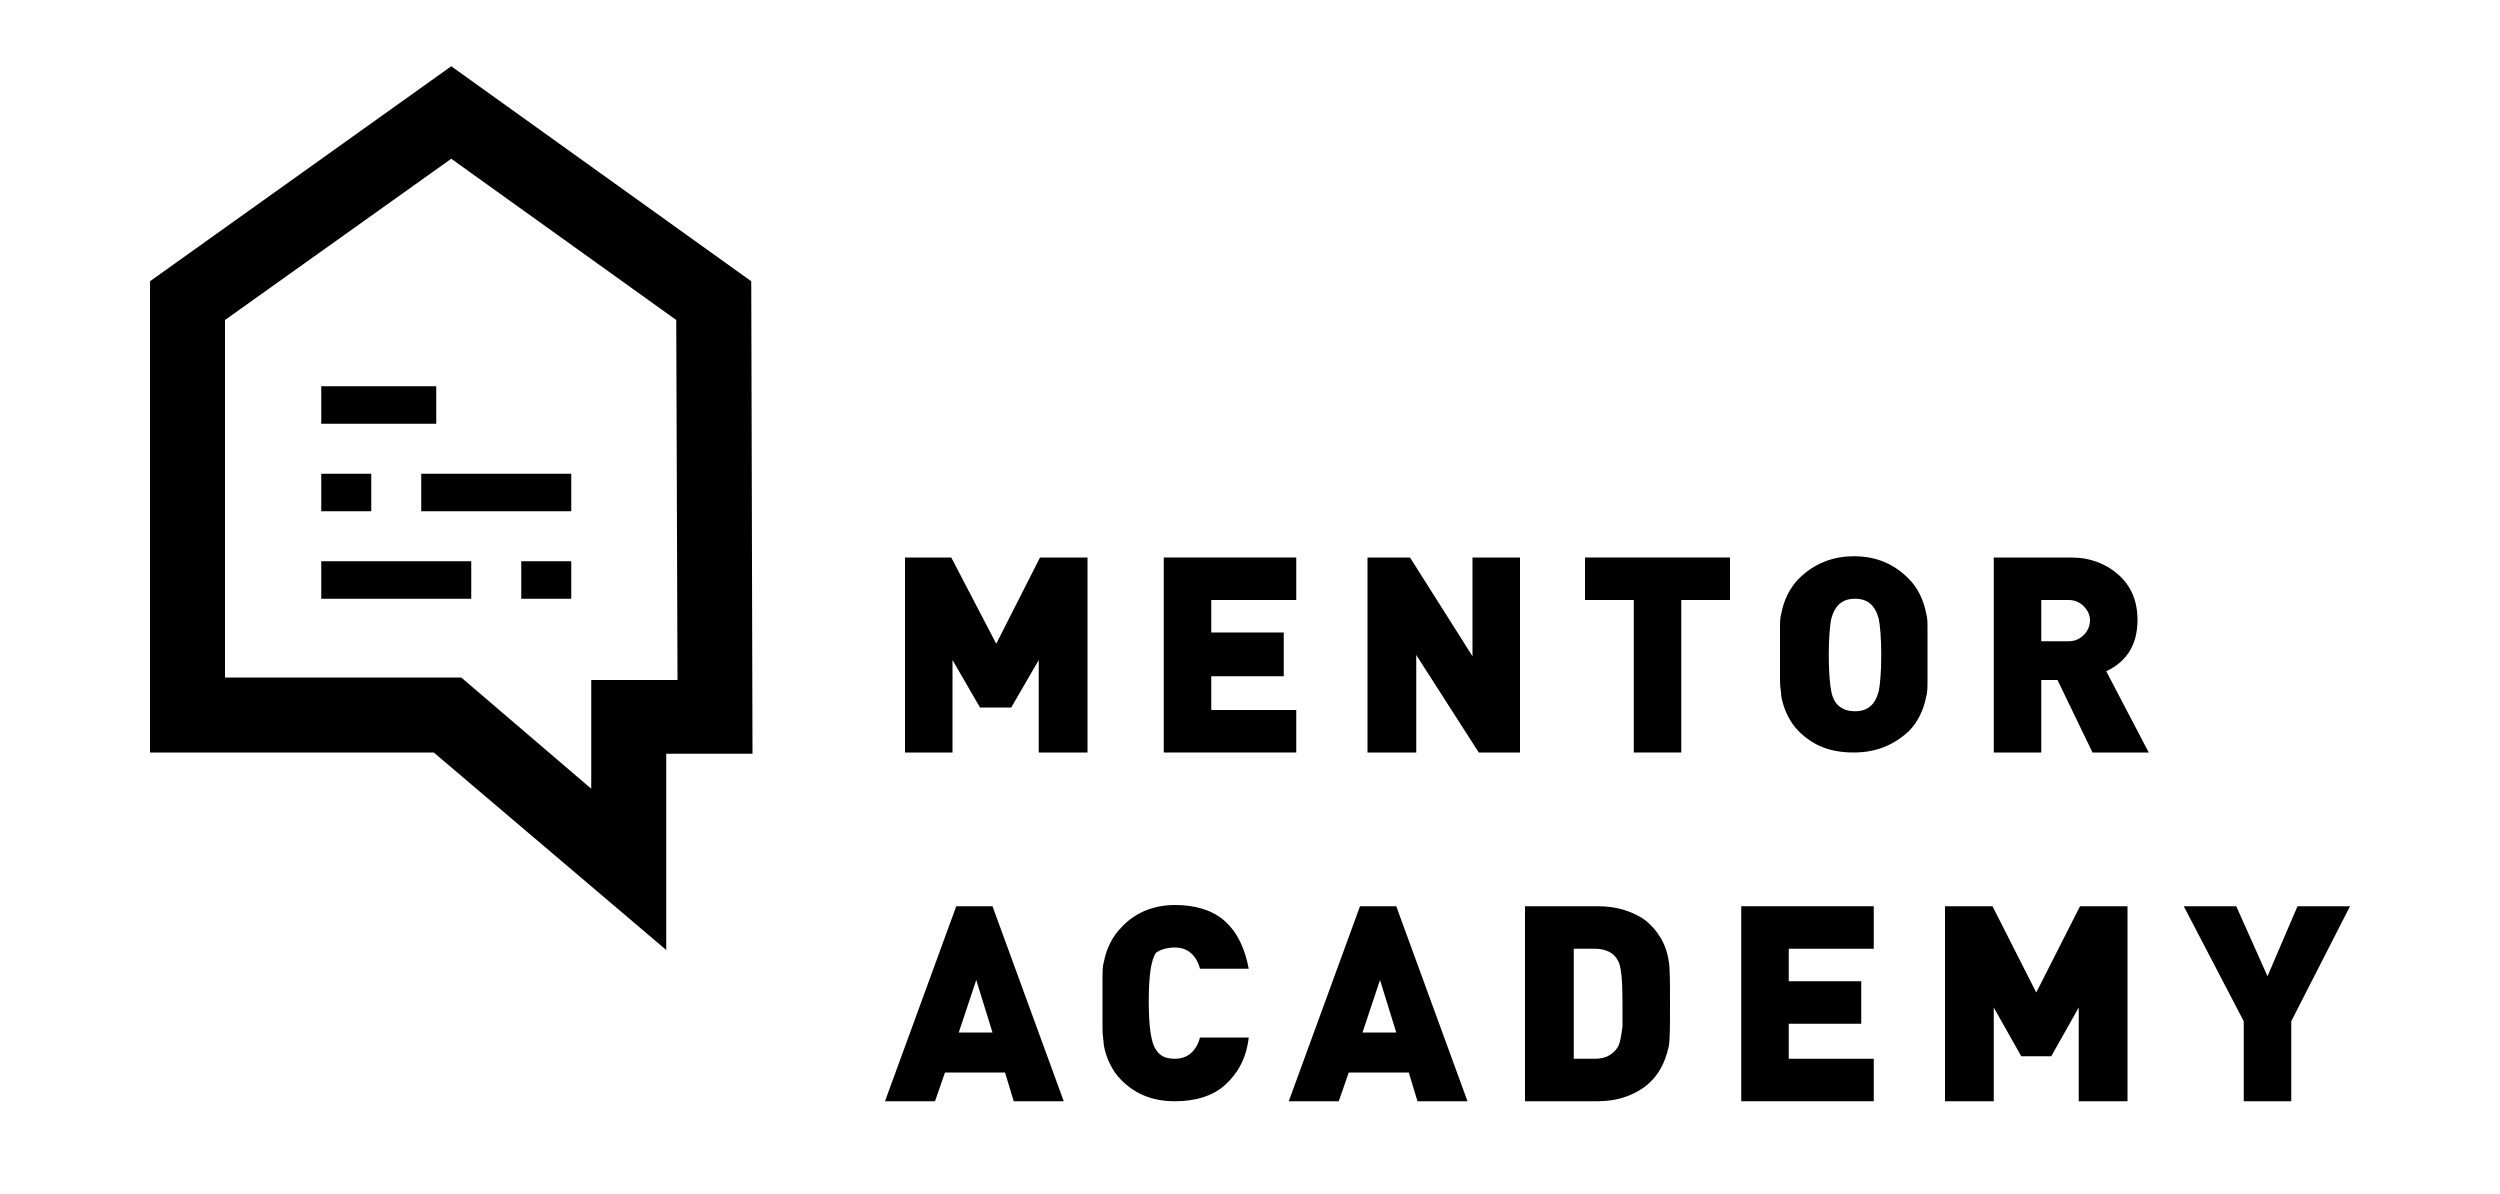
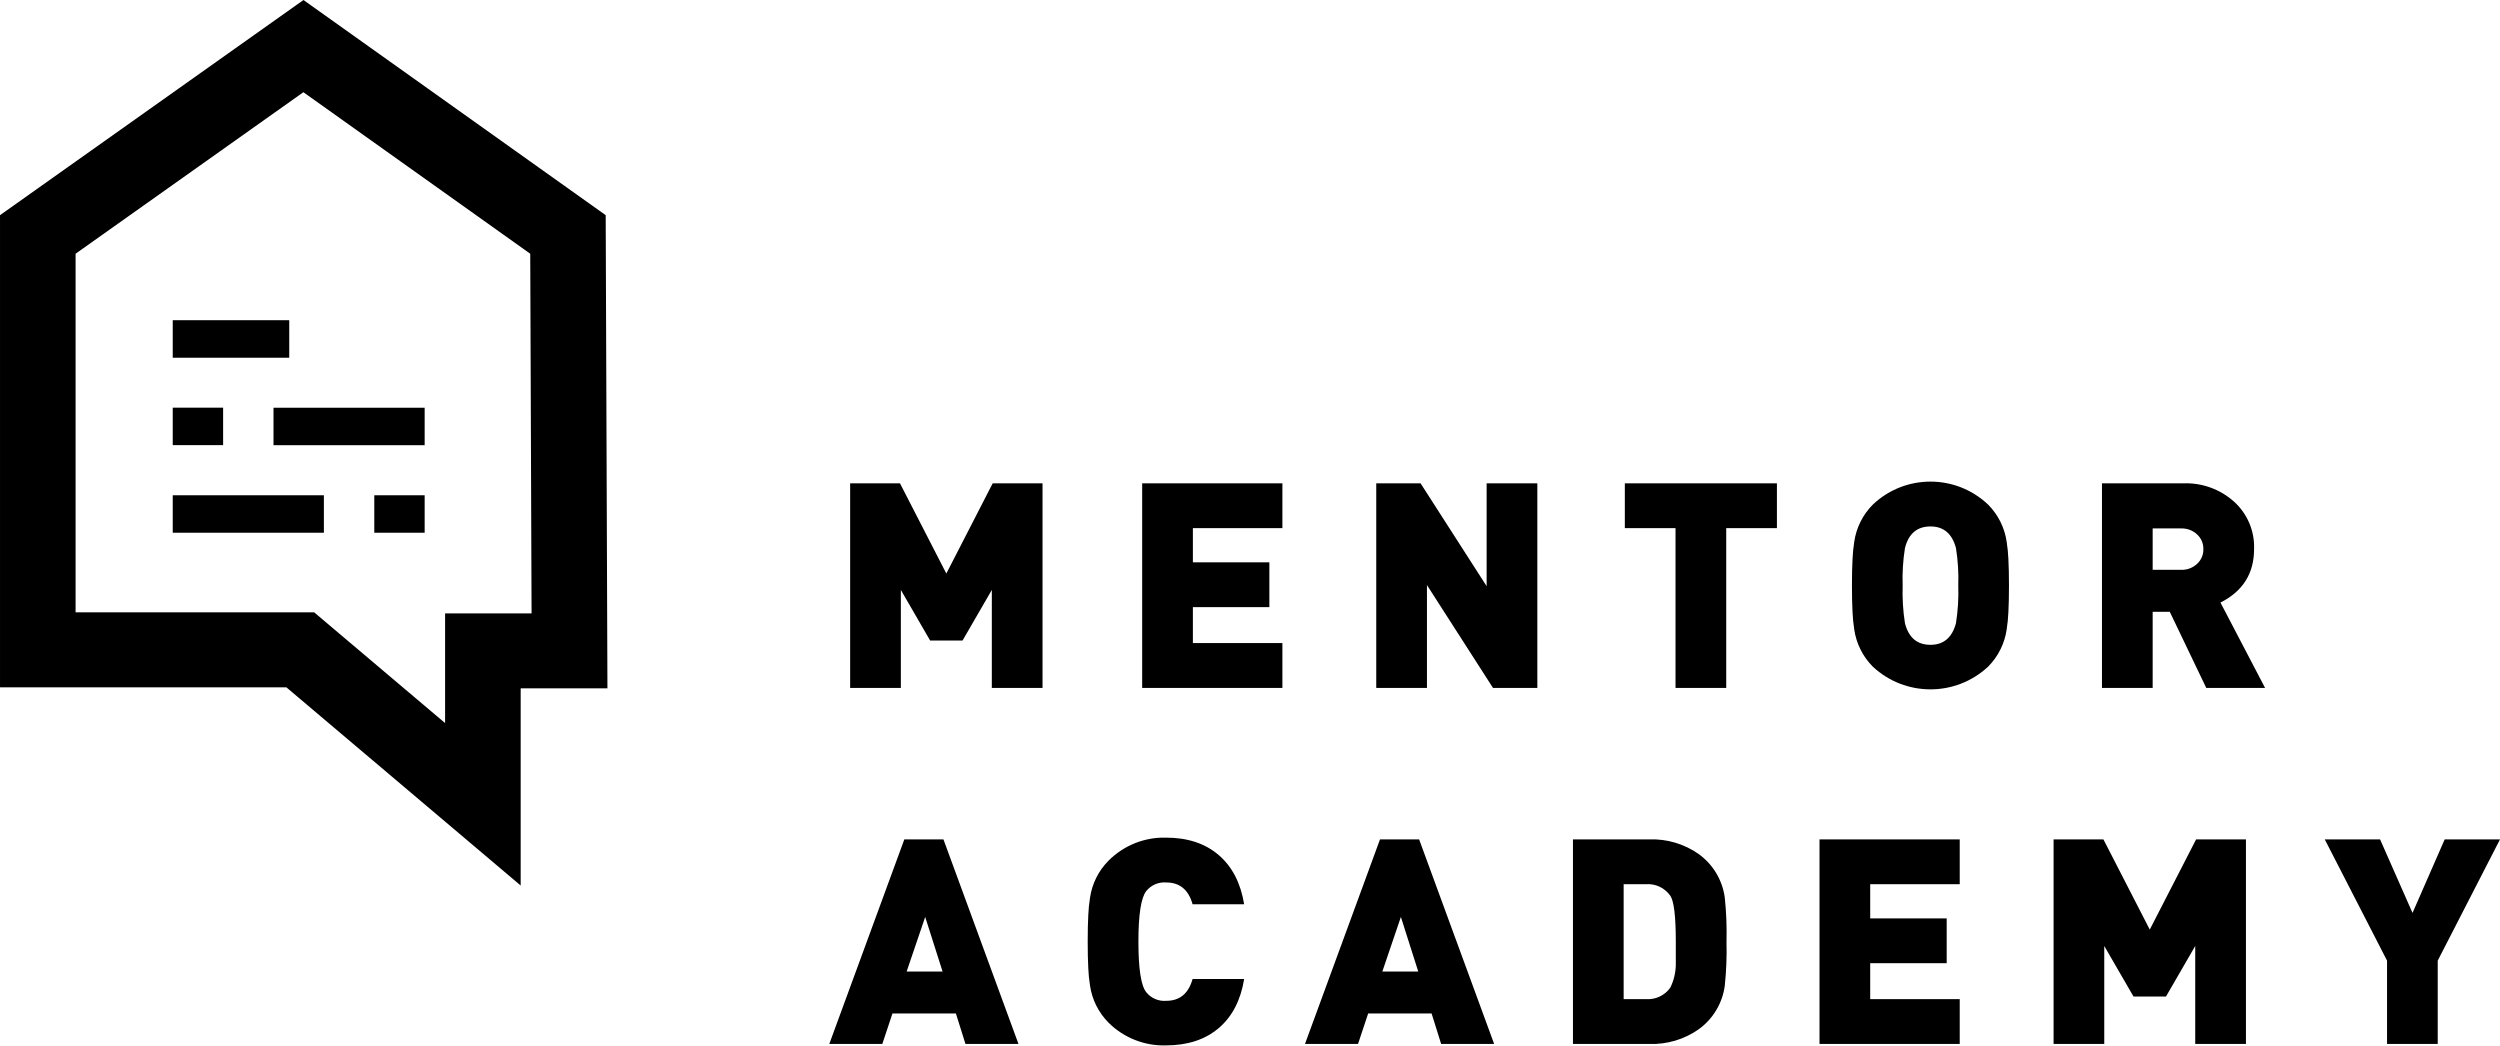
- <svg xmlns="http://www.w3.org/2000/svg" version="1.1" id="Warstwa_1" x="0px" y="0px" viewBox="0 0 200 95.5" style="enable-background:new 0 0 200 95.5;" xml:space="preserve">
-   <g>
-     <polygon points="79.7,51.5 76.1,44.6 72.4,44.6 72.4,60.2 76.2,60.2 76.2,52.8 78.4,56.6 80.9,56.6 83.1,52.8 83.1,60.2 87,60.2    87,44.6 83.2,44.6  " />
-     <polygon points="103.7,56.8 96.9,56.8 96.9,54.1 102.7,54.1 102.7,50.6 96.9,50.6 96.9,48 103.7,48 103.7,44.6 93.1,44.6    93.1,60.2 103.7,60.2  " />
-     <polygon points="117.8,52.5 112.8,44.6 109.4,44.6 109.4,60.2 113.3,60.2 113.3,52.4 118.3,60.2 121.6,60.2 121.6,44.6 117.8,44.6     " />
-     <polygon points="126.8,48 130.7,48 130.7,60.2 134.5,60.2 134.5,48 138.4,48 138.4,44.6 126.8,44.6  " />
-     <path d="M154.1,49.1c-0.2-1.1-0.7-2.1-1.4-2.8c-1.2-1.2-2.6-1.8-4.4-1.8c-1.7,0-3.2,0.6-4.4,1.8c-0.7,0.7-1.2,1.7-1.4,2.8   c-0.1,0.3-0.1,0.8-0.1,1.3c0,0.6,0,1.2,0,2s0,1.5,0,2c0,0.6,0.1,1,0.1,1.3c0.2,1.1,0.7,2.1,1.4,2.8c1.2,1.2,2.6,1.7,4.4,1.7   s3.2-0.6,4.4-1.7c0.7-0.7,1.2-1.7,1.4-2.8c0.1-0.3,0.1-0.8,0.1-1.3c0-0.6,0-1.2,0-2s0-1.5,0-2C154.2,49.8,154.2,49.4,154.1,49.1z    M150.3,55.3c-0.3,1.1-0.9,1.6-1.9,1.6c-1,0-1.7-0.5-1.9-1.6c-0.1-0.5-0.2-1.5-0.2-2.9c0-1.4,0.1-2.4,0.2-2.9   c0.3-1.1,0.9-1.6,1.9-1.6c1,0,1.6,0.5,1.9,1.6c0.1,0.5,0.2,1.5,0.2,2.9C150.5,53.8,150.4,54.8,150.3,55.3z" />
-     <path d="M171,49.6c0-1.5-0.5-2.7-1.5-3.6c-1-0.9-2.3-1.4-3.8-1.4h-6.2v15.6h3.8v-5.8h1.3l2.8,5.8h4.5l-3.4-6.5   C170.2,52.9,171,51.5,171,49.6z M166.7,50.8c-0.3,0.3-0.7,0.5-1.2,0.5h-2.2V48h2.2c0.5,0,0.9,0.2,1.2,0.5c0.3,0.3,0.5,0.7,0.5,1.1   C167.2,50.1,167,50.5,166.7,50.8z" />
-     <path d="M76.5,72.5l-5.7,15.6h4l0.8-2.3h4.8l0.7,2.3h4l-5.7-15.6H76.5z M76.7,82.6l1.4-4.2l1.3,4.2H76.7z" />
-     <path d="M94,75.8c1,0,1.7,0.6,2,1.7h3.9c-0.3-1.6-0.9-2.9-1.9-3.8c-1-0.9-2.4-1.3-4-1.3c-1.7,0-3.2,0.6-4.3,1.8   c-0.7,0.7-1.2,1.7-1.4,2.8c-0.1,0.3-0.1,0.8-0.1,1.3c0,0.6,0,1.2,0,2c0,0.8,0,1.5,0,2c0,0.6,0.1,1,0.1,1.3c0.2,1.1,0.7,2.1,1.4,2.8   c1.2,1.2,2.6,1.7,4.3,1.7c1.6,0,3-0.4,4-1.3s1.7-2.1,1.9-3.8H96c-0.3,1.1-1,1.7-2,1.7c-0.7,0-1.2-0.2-1.5-0.7   c-0.4-0.5-0.6-1.8-0.6-3.9c0-2.1,0.2-3.4,0.6-3.9C92.8,76,93.3,75.8,94,75.8z" />
-     <path d="M108.8,72.5l-5.7,15.6h4l0.8-2.3h4.8l0.7,2.3h4l-5.7-15.6H108.8z M109,82.6l1.4-4.2l1.3,4.2H109z" />
-     <path d="M131.6,73.6c-1-0.7-2.3-1.1-3.7-1.1H122v15.6h5.8c1.5,0,2.7-0.4,3.7-1.1c1.1-0.8,1.7-1.9,2-3.3c0.1-0.5,0.1-1.6,0.1-3.4   c0-1.7,0-2.9-0.1-3.4C133.3,75.5,132.6,74.4,131.6,73.6z M129.8,82.1c-0.1,0.8-0.2,1.4-0.4,1.7c-0.4,0.6-1,0.9-1.8,0.9h-1.7v-8.8   h1.7c0.8,0,1.5,0.3,1.8,0.9c0.3,0.4,0.4,1.6,0.4,3.5V82.1z" />
-     <polygon points="139.3,88.1 149.9,88.1 149.9,84.7 143.1,84.7 143.1,81.9 148.9,81.9 148.9,78.5 143.1,78.5 143.1,75.9 149.9,75.9    149.9,72.5 139.3,72.5  " />
-     <polygon points="162.9,79.4 159.4,72.5 155.6,72.5 155.6,88.1 159.5,88.1 159.5,80.6 161.7,84.5 164.1,84.5 166.3,80.6 166.3,88.1    170.2,88.1 170.2,72.5 166.4,72.5  " />
-     <polygon points="183.8,72.5 181.4,78.1 178.9,72.5 174.7,72.5 179.5,81.7 179.5,88.1 183.3,88.1 183.3,81.7 188,72.5  " />
-     <path d="M36.1,5.3L12,22.5v37.7h22.7l18.6,15.8V60.3h6.9l-0.1-37.8L36.1,5.3z M47.3,54.3v8.8l-10.4-8.9H18V25.6l18.1-12.9l18,12.9   l0.1,28.8H47.3z" />
-     <rect x="25.7" y="30.9" width="9.2" height="3" />
-     <rect x="25.7" y="37.9" width="4" height="3" />
-     <rect x="33.7" y="37.9" width="12" height="3" />
-     <rect x="25.7" y="44.9" width="12" height="3" />
-     <rect x="41.7" y="44.9" width="4" height="3" />
-   </g>
+ <svg xmlns="http://www.w3.org/2000/svg" width="610.031" height="255.094" viewBox="0 0 610.031 255.094">
+   <defs>
+     <style>
+       .cls-1 {
+         fill-rule: evenodd;
+       }
+     </style>
+   </defs>
+   <path id="Logo" class="cls-1" d="M255.358,168.8H242.985V144.888l-7.139,12.34h-7.918l-7.139-12.34V168.8H208.417V118.875h12.159l11.311,22.015L243.2,118.875h12.159V168.8Zm58.532,0H279.674V118.875H313.89v10.938H292.047v8.344h18.662v10.937H292.047v8.765H313.89V168.8Zm62.208,0H365.281l-16.118-25.1v25.1H336.791V118.875h10.817l16.118,25.1v-25.1H376.1V168.8Zm58.461-38.983H422.19V168.8H409.817V129.813H397.448V118.875h37.111v10.938Zm56.624,14.021q0,3.788-.142,6.451a38.274,38.274,0,0,1-.423,4.278,16.138,16.138,0,0,1-4.526,9.044,20.628,20.628,0,0,1-28.133,0,16.145,16.145,0,0,1-4.527-9.044,37.569,37.569,0,0,1-.423-4.278q-0.139-2.665-.141-6.451t0.141-6.451a37.6,37.6,0,0,1,.423-4.275,16.129,16.129,0,0,1,4.527-9.044,20.438,20.438,0,0,1,28.133,0,16.122,16.122,0,0,1,4.526,9.044,38.31,38.31,0,0,1,.423,4.275Q491.181,140.049,491.183,143.834Zm-12.37,0a47.761,47.761,0,0,0-.567-9.183q-1.414-5.261-6.219-5.258-4.881,0-6.223,5.258a47.839,47.839,0,0,0-.564,9.183,48.562,48.562,0,0,0,.564,9.187q1.343,5.256,6.223,5.257,4.8,0,6.219-5.257A48.484,48.484,0,0,0,478.813,143.834ZM553.677,168.8H539.324l-8.906-18.582h-4.172V168.8H513.877V118.875H533.81a17.524,17.524,0,0,1,12.231,4.418,14.848,14.848,0,0,1,4.95,11.637q0,8.9-8.2,13.042ZM538.619,134.93a4.72,4.72,0,0,0-1.555-3.611,5.438,5.438,0,0,0-3.818-1.438h-7v10.1h7a5.42,5.42,0,0,0,3.818-1.438A4.714,4.714,0,0,0,538.619,134.93ZM249.49,255.675H236.553l-2.333-7.433H218.739l-2.474,7.433H203.328l18.309-49.92h9.544Zm-18.521-17.668-4.243-13.322L222.2,238.007h8.766Zm73.59,1.822q-1.272,7.784-6.221,11.988t-12.866,4.21a19.072,19.072,0,0,1-14-5.54,16.14,16.14,0,0,1-4.525-9.044,37.294,37.294,0,0,1-.425-4.278q-0.141-2.665-.141-6.452t0.141-6.451a37.258,37.258,0,0,1,.425-4.274,16.114,16.114,0,0,1,4.525-9.044,19.092,19.092,0,0,1,14-5.612q7.917,0,12.866,4.242t6.221,12.024H291.976q-1.485-5.327-6.434-5.326a5.662,5.662,0,0,0-4.877,2.1q-1.91,2.456-1.909,12.339,0,9.959,1.909,12.34a5.664,5.664,0,0,0,4.877,2.1q4.949,0,6.434-5.329h12.583Zm61,15.846H352.626l-2.329-7.433H334.816l-2.475,7.433H319.4l18.308-49.92h9.542Zm-18.519-17.668-4.238-13.322-4.527,13.322h8.765Zm75.215-7.294a81.609,81.609,0,0,1-.424,10.8,15.683,15.683,0,0,1-6.363,10.589,19.79,19.79,0,0,1-12.018,3.575h-18.66v-49.92h18.66a19.77,19.77,0,0,1,12.018,3.575,15.677,15.677,0,0,1,6.363,10.586A82.661,82.661,0,0,1,422.259,230.713Zm-12.369,0q0-9.252-1.345-11.216a6.678,6.678,0,0,0-5.937-2.805h-5.445v28.046h5.445a6.679,6.679,0,0,0,5.937-2.8,13.07,13.07,0,0,0,1.345-5.469v-5.752Zm69.277,24.962H444.953v-49.92h34.214v10.937H457.322v8.344h18.664v10.938H457.322v8.764h21.845v10.937Zm69.84,0h-12.37V231.768l-7.14,12.339h-7.918l-7.141-12.339v23.907H502.069v-49.92h12.159l11.31,22.014,11.31-22.014h12.159v49.92Zm62-49.92-15.2,29.588v20.332H583.437V235.343l-15.2-29.588h13.5l7.918,17.948,7.849-17.948h13.5ZM128.02,217.014L70.841,168.65H0.972V53.442l74.046-52.5,73.747,52.5L149.19,168.9H128.02v48.111ZM19.413,150.36H77.637l31.941,27.019V150.613h21.1l-0.324-87.761L75,23.437,19.413,62.849V150.36Zm24.48-33.666M71.549,88.222H43.119V79.077h28.43v9.145ZM55.413,109.561H43.119v-9.146H55.413v9.146Zm49.177,0.012H67.708v-9.146H104.59v9.146ZM80,130.926H43.119v-9.145H80v9.145Zm24.588,0H92.3v-9.145H104.59v9.145Z" transform="translate(-0.969 -0.938)" />
</svg>
